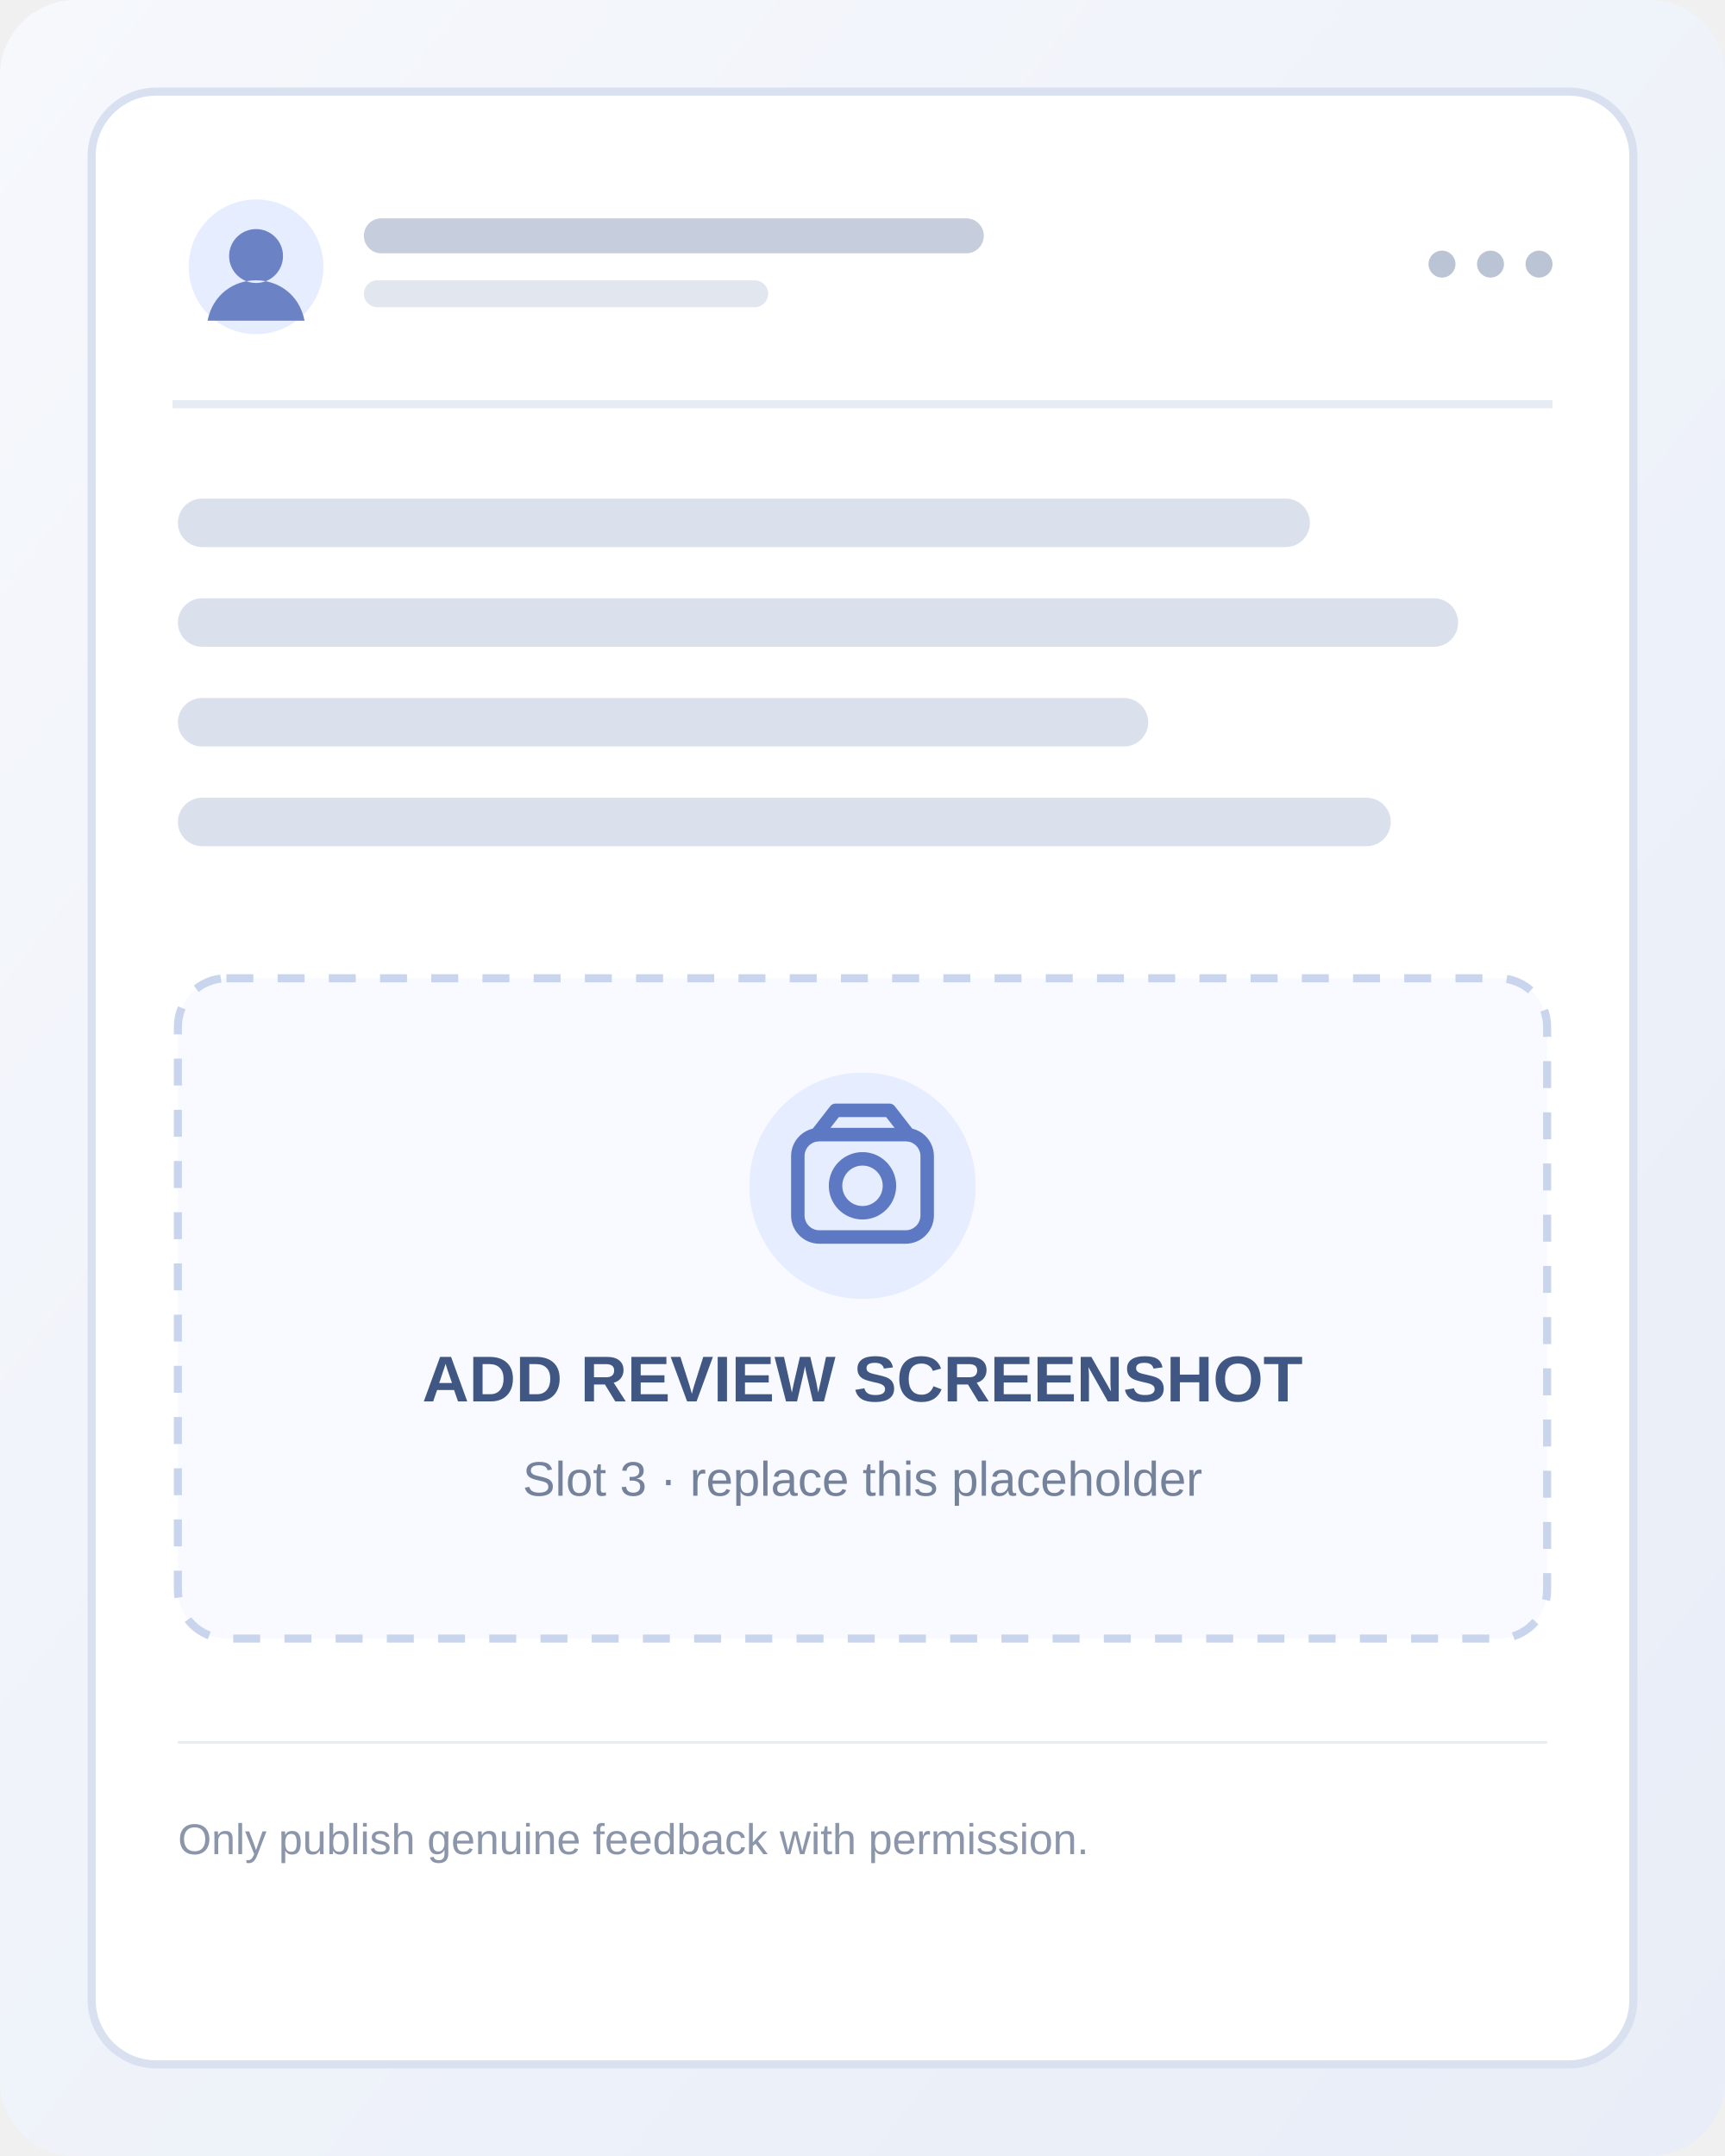
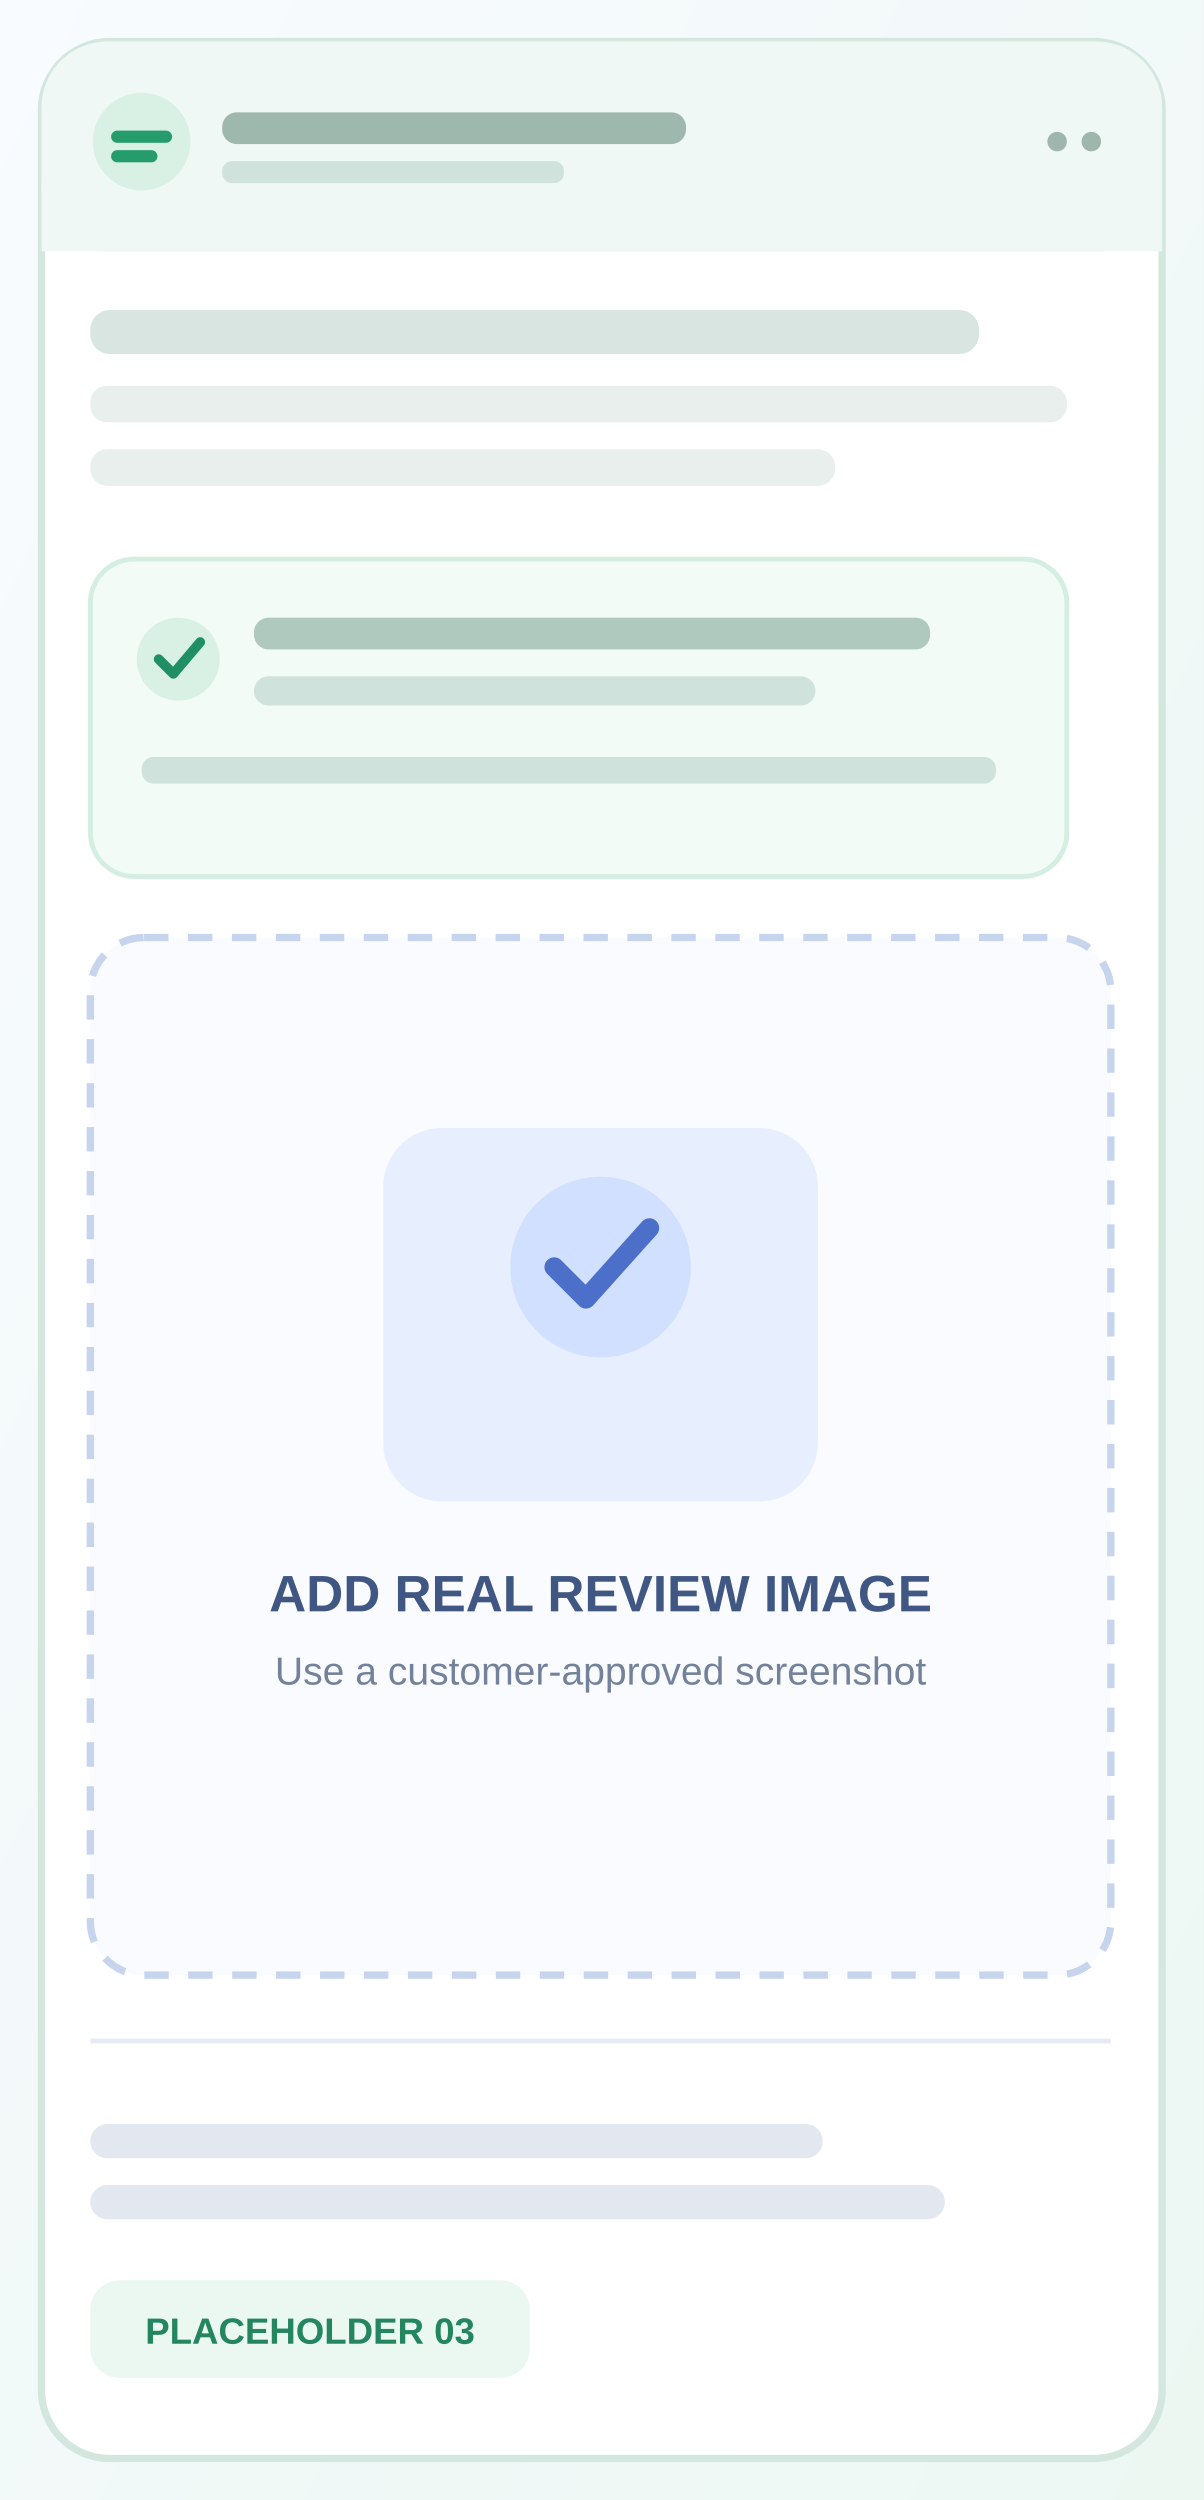
- <svg xmlns="http://www.w3.org/2000/svg" width="640" height="800" viewBox="0 0 640 800" role="img" aria-labelledby="title desc">
+ <svg xmlns="http://www.w3.org/2000/svg" width="493" height="1024" viewBox="0 0 493 1024" role="img" aria-labelledby="title desc">
  <defs>
    <linearGradient id="bg" x1="0" y1="0" x2="1" y2="1">
-       <stop offset="0" stop-color="#f6f8fc" />
-       <stop offset="1" stop-color="#e8edf7" />
+       <stop stop-color="#f8fbff" />
+       <stop offset="1" stop-color="#ecf7f2" />
    </linearGradient>
  </defs>
-   <rect width="640" height="800" rx="28" fill="url(#bg)" />
-   <rect x="34" y="34" width="572" height="732" rx="24" fill="#ffffff" stroke="#d9e1f0" stroke-width="3" />
-   <circle cx="95" cy="99" r="25" fill="#e6edff" />
-   <path d="M95 85a10 10 0 1 0 0 20 10 10 0 0 0 0-20zm-18 34c2-10 10-15 18-15s16 5 18 15" fill="#6b83c5" />
-   <rect x="135" y="81" width="230" height="13" rx="6.5" fill="#c6cede" />
-   <rect x="135" y="104" width="150" height="10" rx="5" fill="#e1e6ef" />
-   <circle cx="535" cy="98" r="5" fill="#bbc4d5" />
-   <circle cx="553" cy="98" r="5" fill="#bbc4d5" />
-   <circle cx="571" cy="98" r="5" fill="#bbc4d5" />
-   <line x1="64" y1="150" x2="576" y2="150" stroke="#e7ebf3" stroke-width="3" />
-   <rect x="66" y="185" width="420" height="18" rx="9" fill="#dae1ed" />
-   <rect x="66" y="222" width="475" height="18" rx="9" fill="#dae1ed" />
-   <rect x="66" y="259" width="360" height="18" rx="9" fill="#dae1ed" />
-   <rect x="66" y="296" width="450" height="18" rx="9" fill="#dae1ed" />
-   <rect x="66" y="363" width="508" height="245" rx="18" fill="#f8faff" stroke="#c9d5ed" stroke-width="3" stroke-dasharray="10 9" />
-   <circle cx="320" cy="440" r="42" fill="#e6edff" />
-   <rect x="296" y="421" width="48" height="38" rx="8" fill="none" stroke="#5d79c3" stroke-width="5" />
-   <circle cx="320" cy="440" r="10" fill="none" stroke="#5d79c3" stroke-width="5" />
-   <path d="M303 421l7-9h20l7 9" fill="none" stroke="#5d79c3" stroke-width="5" stroke-linecap="round" stroke-linejoin="round" />
-   <text x="320" y="520" font-family="Arial, Helvetica, sans-serif" font-size="24" font-weight="700" fill="#405783" text-anchor="middle">ADD REVIEW SCREENSHOT</text>
-   <text x="320" y="555" font-family="Arial, Helvetica, sans-serif" font-size="18" fill="#75829b" text-anchor="middle">Slot 3 · replace this placeholder</text>
-   <rect x="66" y="646" width="508" height="1" fill="#e7ebf3" />
-   <text x="66" y="688" font-family="Arial, Helvetica, sans-serif" font-size="16" fill="#8b96aa">Only publish genuine feedback with permission.</text>
+   <rect width="493" height="1024" fill="url(#bg)" />
+   <rect x="17" y="17" width="459" height="990" rx="28" fill="#fff" stroke="#d4e7df" stroke-width="3" />
+   <rect x="17" y="17" width="459" height="86" rx="27" fill="#eff8f5" />
+   <path d="M17 75h459v28H17z" fill="#eff8f5" />
+   <circle cx="58" cy="58" r="20" fill="#d8f1e4" />
+   <path d="M48 56h20M48 64h14" stroke="#269c6c" stroke-width="5" stroke-linecap="round" />
+   <rect x="91" y="46" width="190" height="13" rx="6" fill="#9eb8ae" />
+   <rect x="91" y="66" width="140" height="9" rx="4" fill="#d0e2dc" />
+   <circle cx="433" cy="58" r="4" fill="#9eb6ac" />
+   <circle cx="447" cy="58" r="4" fill="#9eb6ac" />
+   <rect x="37" y="127" width="364" height="18" rx="8" fill="#d8e5e1" />
+   <rect x="37" y="158" width="400" height="15" rx="7" fill="#e8efed" />
+   <rect x="37" y="184" width="305" height="15" rx="7" fill="#e8efed" />
+   <rect x="37" y="229" width="400" height="130" rx="18" fill="#f3fbf7" stroke="#d4eee1" stroke-width="2" />
+   <circle cx="73" cy="270" r="17" fill="#d8f1e4" />
+   <path d="m65 270 6 6 11-13" fill="none" stroke="#208f63" stroke-width="4" stroke-linecap="round" stroke-linejoin="round" />
+   <rect x="104" y="253" width="277" height="13" rx="6" fill="#afc9be" />
+   <rect x="104" y="277" width="230" height="12" rx="6" fill="#d0e2dc" />
+   <rect x="58" y="310" width="350" height="11" rx="5" fill="#d0e2dc" />
+   <rect x="37" y="384" width="418" height="425" rx="22" fill="#f9fbff" stroke="#c6d4ed" stroke-width="3" stroke-dasharray="10 8" />
+   <rect x="157" y="462" width="178" height="153" rx="24" fill="#e7efff" />
+   <circle cx="246" cy="519" r="37" fill="#d2e0ff" />
+   <path d="m227 519 13 13 26-29" fill="none" stroke="#4c70c9" stroke-width="8" stroke-linecap="round" stroke-linejoin="round" />
+   <text x="246" y="660" font-family="Arial,sans-serif" font-size="21" font-weight="700" fill="#405783" text-anchor="middle">ADD REAL REVIEW IMAGE</text>
+   <text x="246" y="690" font-family="Arial,sans-serif" font-size="16" fill="#73829a" text-anchor="middle">Use a customer-approved screenshot</text>
+   <rect x="37" y="835" width="418" height="2" fill="#e5eaf3" />
+   <rect x="37" y="870" width="300" height="14" rx="7" fill="#e2e7f0" />
+   <rect x="37" y="895" width="350" height="14" rx="7" fill="#e2e7f0" />
+   <rect x="37" y="934" width="180" height="40" rx="12" fill="#eaf8f1" />
+   <text x="127" y="960" font-family="Arial,sans-serif" font-size="15" font-weight="700" fill="#24865f" text-anchor="middle">PLACEHOLDER 03</text>
</svg>
